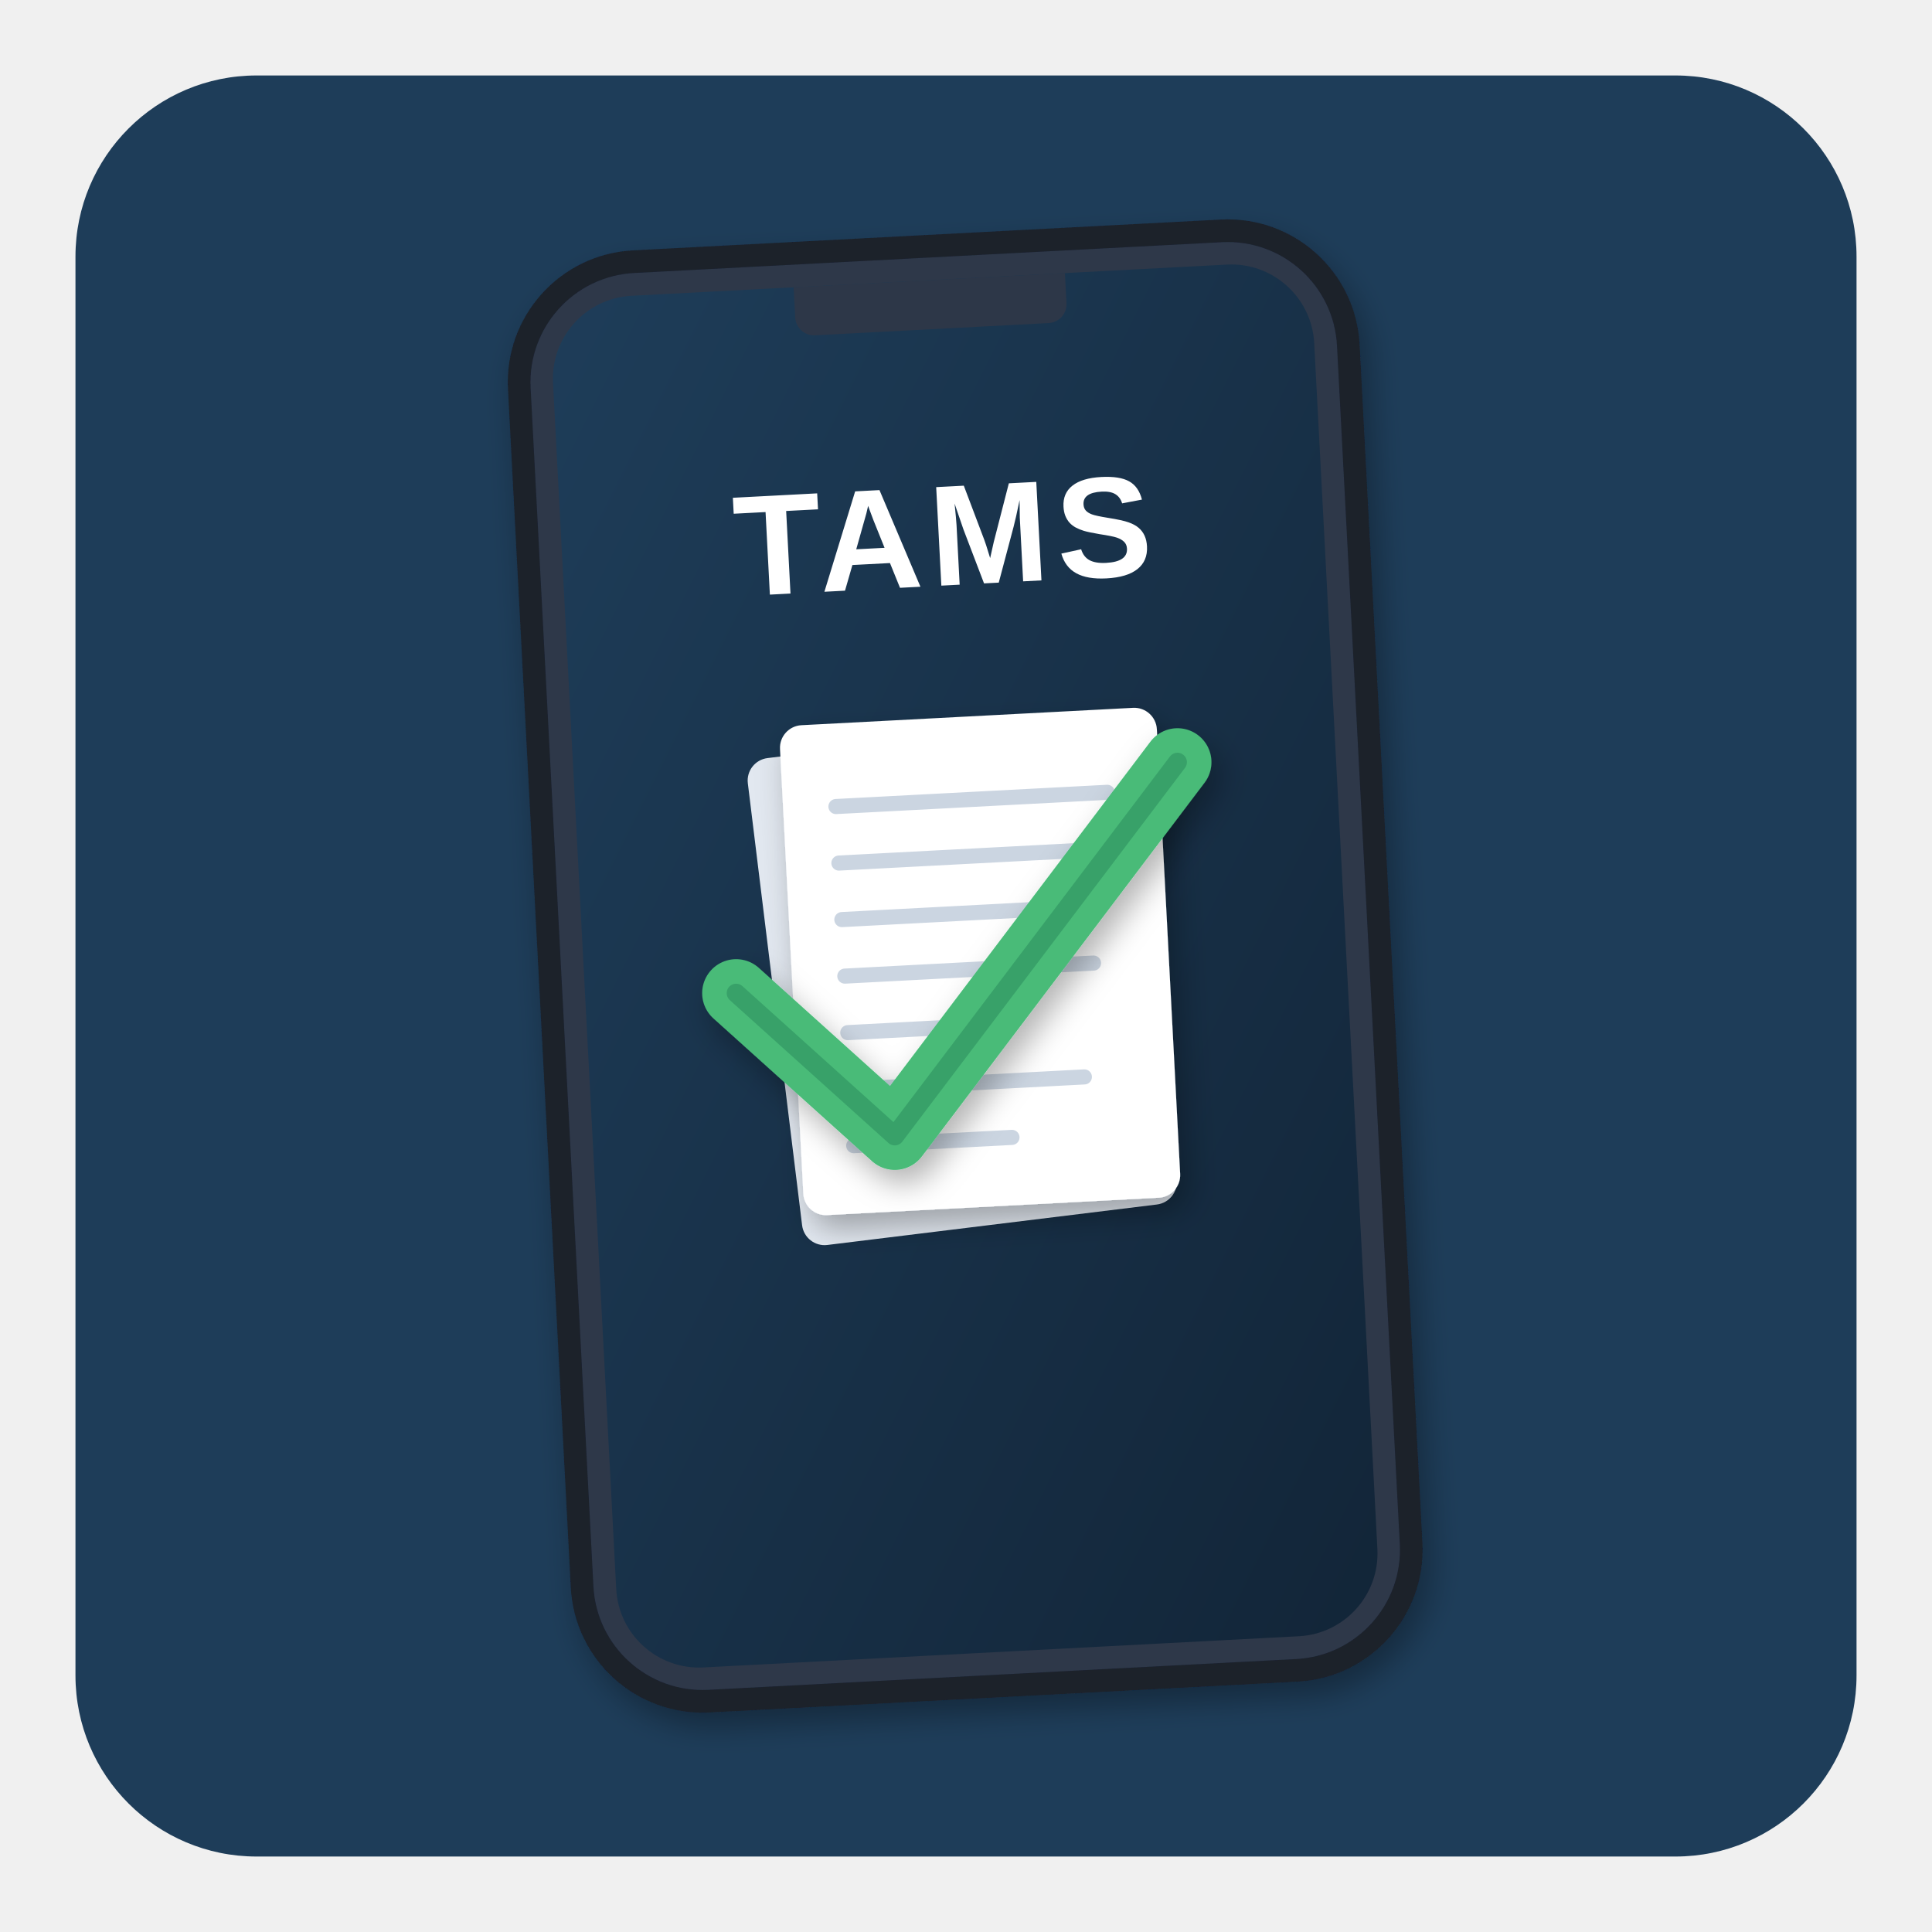
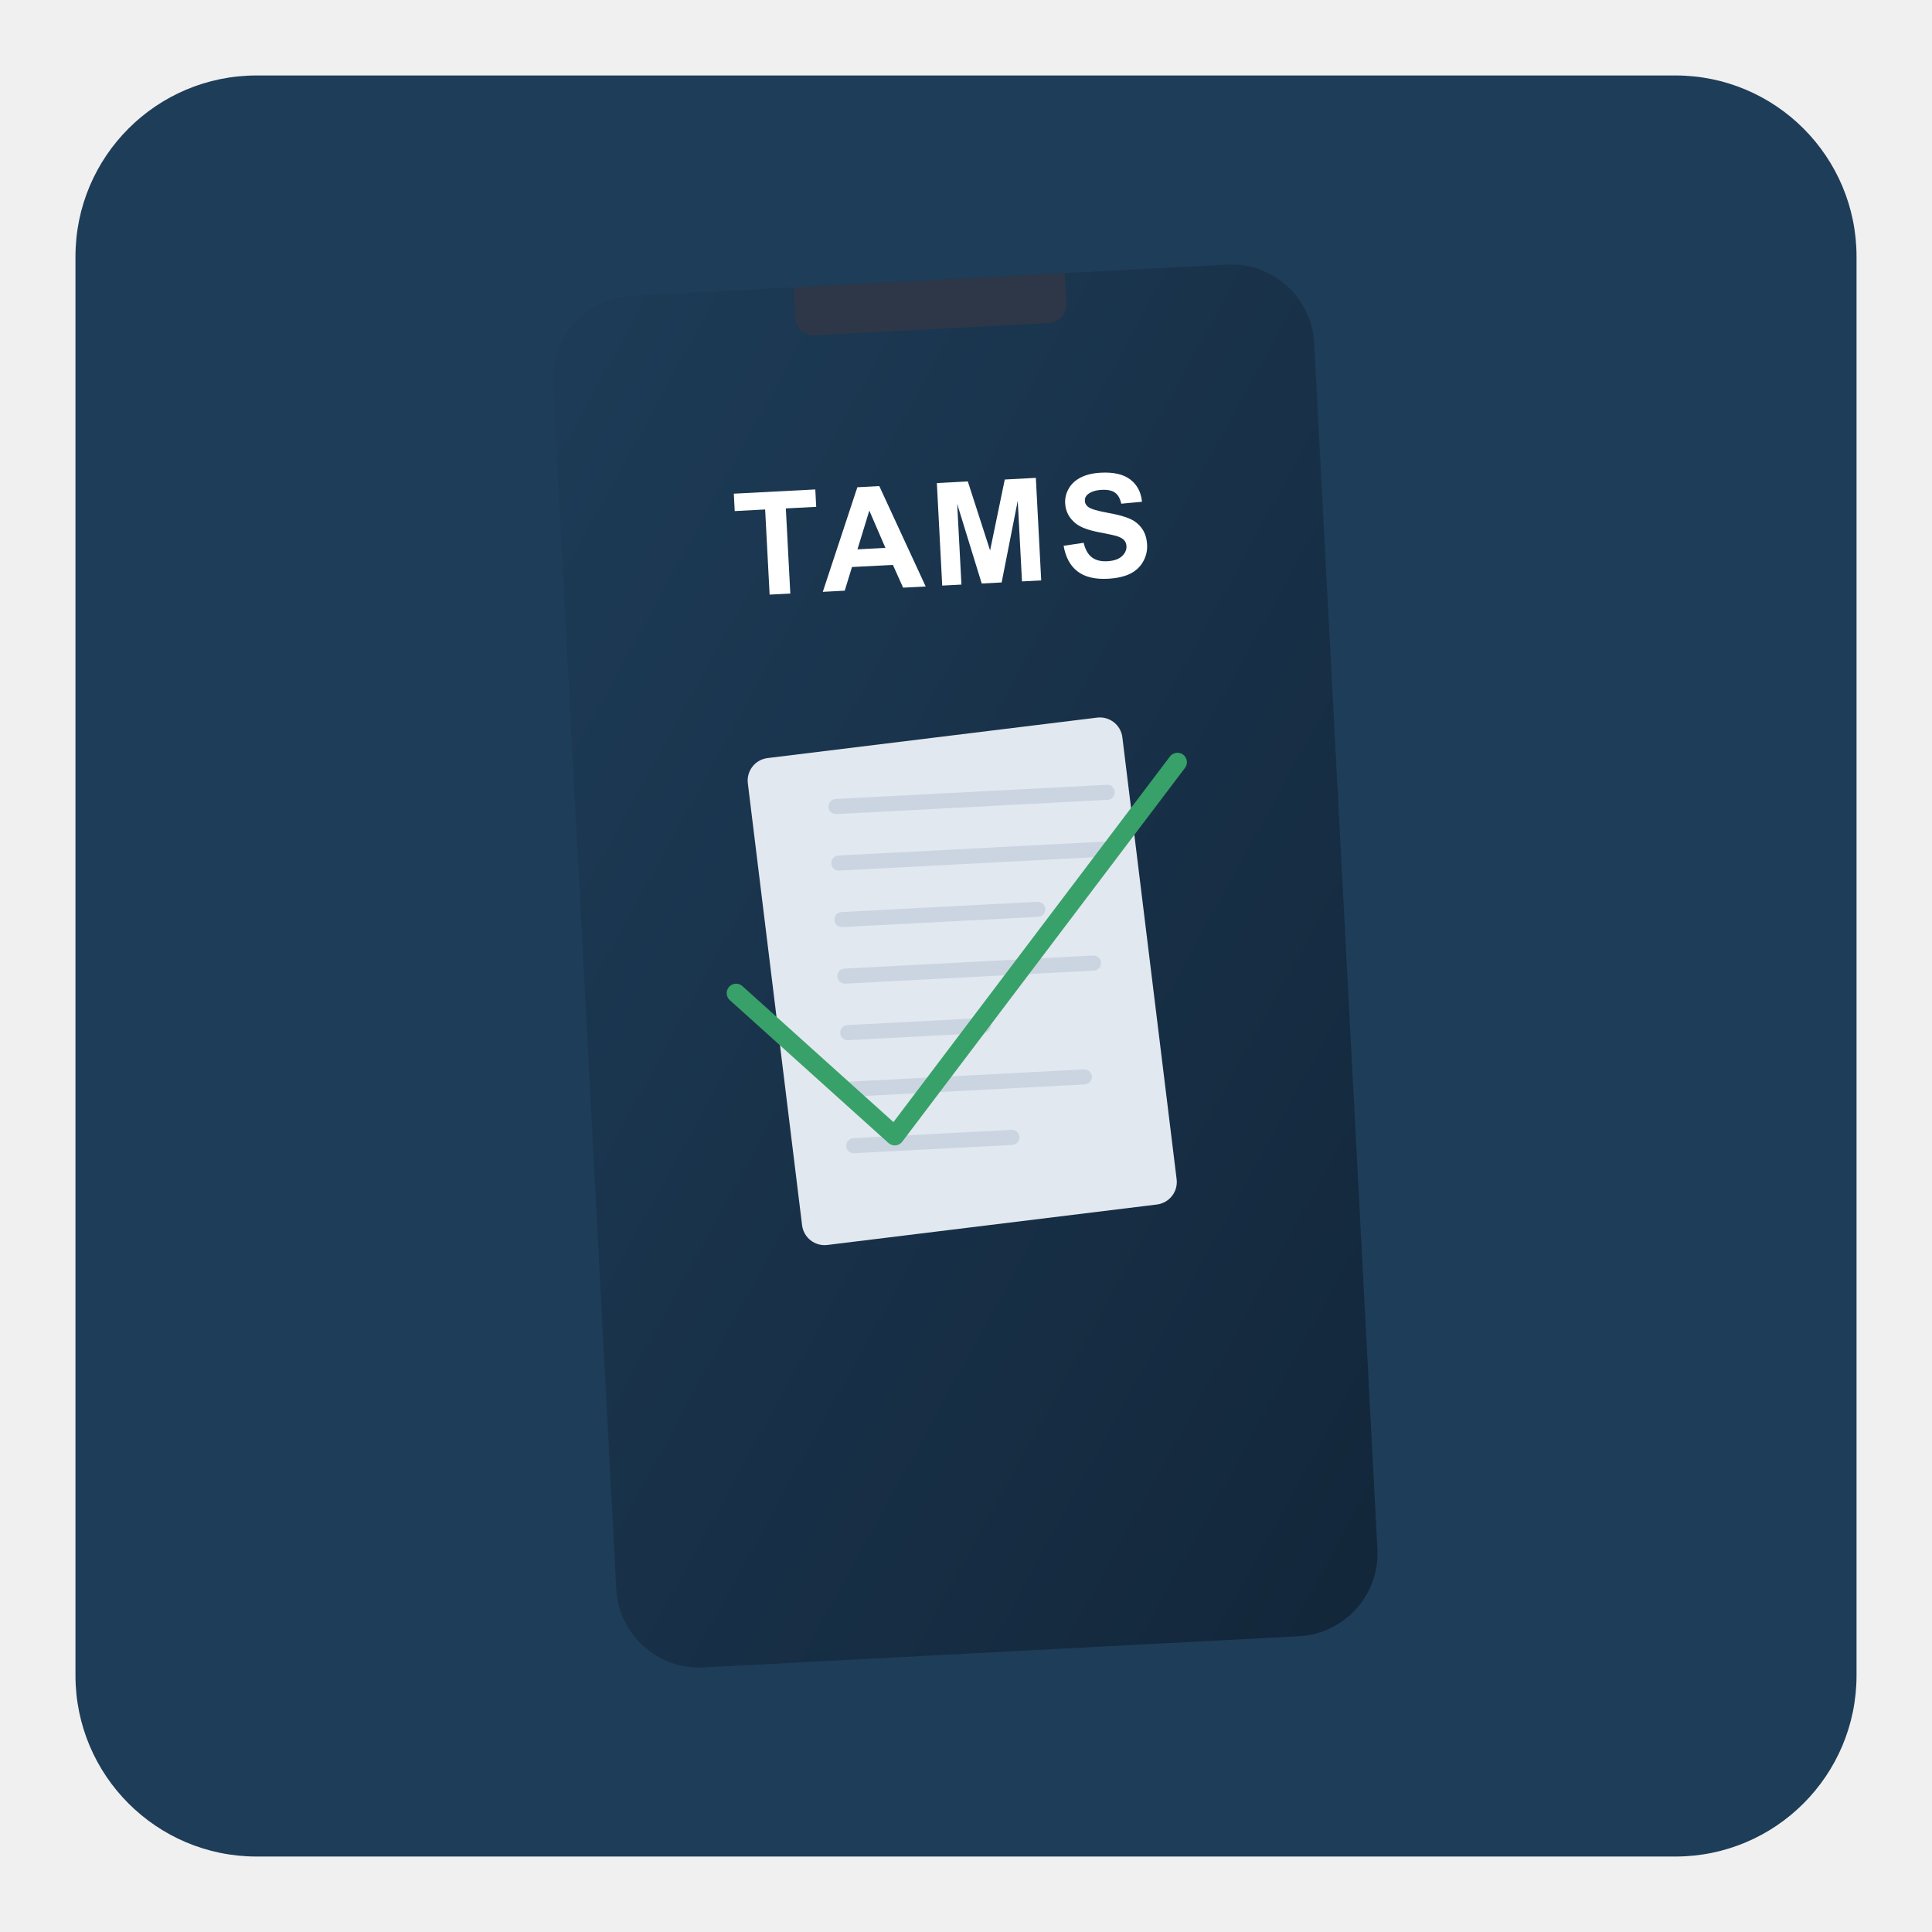
- <svg xmlns="http://www.w3.org/2000/svg" viewBox="0 0 512 512" width="100%" height="100%">
+ <svg xmlns="http://www.w3.org/2000/svg" xmlns:xlink="http://www.w3.org/1999/xlink" width="512px" height="512px" viewBox="0 0 512 512" version="1.1">
  <defs>
-     <linearGradient id="phoneBg" x1="0%" y1="0%" x2="100%" y2="100%">
-       <stop offset="0%" stop-color="#1e3d59" />
-       <stop offset="100%" stop-color="#122538" />
+     <g>
+       <symbol overflow="visible" id="glyph0-0">
+         <path style="stroke:none;" d="M 4.75 -0.25 L 3.5 -23.969 L 22.469 -24.969 L 23.719 -1.25 Z M 5.312 -0.875 L 23.094 -1.812 L 21.906 -24.344 L 4.125 -23.406 Z M 5.312 -0.875 " />
+       </symbol>
+       <symbol overflow="visible" id="glyph0-1">
+         <path style="stroke:none;" d="M 8.875 -0.469 L 7.688 -23.031 L -0.375 -22.609 L -0.609 -27.219 L 20.984 -28.344 L 21.219 -23.734 L 13.172 -23.312 L 14.359 -0.75 Z M 8.875 -0.469 " />
+       </symbol>
+       <symbol overflow="visible" id="glyph0-2">
+         <path style="stroke:none;" d="M 27.266 -1.422 L 21.281 -1.109 L 18.578 -7.141 L 7.734 -6.578 L 5.812 -0.312 L 0 0 L 9.156 -27.719 L 14.969 -28.031 Z M 16.594 -11.656 L 12.328 -21.531 L 9.188 -11.266 Z M 16.594 -11.656 " />
+       </symbol>
+       <symbol overflow="visible" id="glyph0-3">
+         <path style="stroke:none;" d="M 2.688 -0.141 L 1.266 -27.312 L 9.469 -27.75 L 15.375 -9.453 L 19.266 -28.25 L 27.5 -28.688 L 28.922 -1.516 L 23.828 -1.25 L 22.703 -22.625 L 18.438 -0.969 L 13.156 -0.688 L 6.656 -21.781 L 7.781 -0.406 Z M 2.688 -0.141 " />
+       </symbol>
+       <symbol overflow="visible" id="glyph0-4">
+         <path style="stroke:none;" d="M 0.906 -8.906 L 6.219 -9.703 C 6.633 -7.93 7.352 -6.648 8.375 -5.859 C 9.406 -5.078 10.754 -4.727 12.422 -4.812 C 14.191 -4.906 15.504 -5.348 16.359 -6.141 C 17.211 -6.93 17.613 -7.828 17.562 -8.828 C 17.52 -9.473 17.301 -10.008 16.906 -10.438 C 16.508 -10.863 15.832 -11.223 14.875 -11.516 C 14.219 -11.711 12.734 -12.031 10.422 -12.469 C 7.43 -13.039 5.32 -13.832 4.094 -14.844 C 2.352 -16.25 1.426 -18.023 1.312 -20.172 C 1.238 -21.555 1.562 -22.867 2.281 -24.109 C 3.008 -25.359 4.086 -26.336 5.516 -27.047 C 6.953 -27.766 8.719 -28.176 10.812 -28.281 C 14.219 -28.457 16.82 -27.844 18.625 -26.438 C 20.426 -25.031 21.441 -23.078 21.672 -20.578 L 16.188 -20.062 C 15.883 -21.438 15.332 -22.41 14.531 -22.984 C 13.727 -23.566 12.555 -23.816 11.016 -23.734 C 9.41 -23.648 8.176 -23.254 7.312 -22.547 C 6.75 -22.086 6.488 -21.508 6.531 -20.812 C 6.562 -20.164 6.859 -19.629 7.422 -19.203 C 8.148 -18.66 9.863 -18.145 12.562 -17.656 C 15.258 -17.176 17.266 -16.629 18.578 -16.016 C 19.891 -15.41 20.938 -14.539 21.719 -13.406 C 22.508 -12.281 22.945 -10.859 23.031 -9.141 C 23.113 -7.586 22.758 -6.109 21.969 -4.703 C 21.176 -3.297 20.008 -2.219 18.469 -1.469 C 16.926 -0.727 14.973 -0.297 12.609 -0.172 C 9.172 0.004 6.488 -0.648 4.562 -2.141 C 2.645 -3.629 1.426 -5.883 0.906 -8.906 Z M 0.906 -8.906 " />
+       </symbol>
+     </g>
+     <linearGradient id="linear0" gradientUnits="userSpaceOnUse" x1="0" y1="0" x2="1" y2="1" gradientTransform="matrix(237.3701,-12.44004,20.0321,382.2351,127.0899,71.10831)">
+       <stop offset="0" style="stop-color:rgb(11.765%,23.922%,34.902%);stop-opacity:1;" />
+       <stop offset="1" style="stop-color:rgb(7.059%,14.51%,21.961%);stop-opacity:1;" />
    </linearGradient>
-     <filter id="dropShadow" x="-10%" y="-10%" width="130%" height="130%">
-       <feDropShadow dx="2" dy="4" stdDeviation="4" flood-opacity="0.3" />
-     </filter>
  </defs>
-   <rect x="20" y="20" width="472" height="472" rx="48" ry="48" fill="#1e3d59" />
-   <g transform="rotate(-3, 256, 260)">
-     <rect x="146" y="65" width="220" height="382" rx="32" ry="32" fill="#2d3748" stroke="#1a202c" stroke-width="6" filter="url(#dropShadow)" />
-     <rect x="155" y="74" width="202" height="364" rx="22" ry="22" fill="url(#phoneBg)" />
-     <path d="M 220 74 L 220 82 A 5 5 0 0 0 225 87 L 287 87 A 5 5 0 0 0 292 82 L 292 74 Z" fill="#2d3748" />
-     <text x="256" y="155" font-family="Arial, Helvetica, sans-serif" font-weight="900" font-size="38" fill="#ffffff" text-anchor="middle" letter-spacing="2">TAMS</text>
-     <rect x="205" y="195" width="100" height="130" rx="6" fill="#e2e8f0" transform="rotate(-4, 255, 260)" />
-     <g transform="translate(0, 0)">
-       <rect x="210" y="190" width="100" height="130" rx="6" fill="#ffffff" filter="url(#dropShadow)" />
-       <line x1="224" y1="212" x2="296" y2="212" stroke="#cbd5e1" stroke-width="4" stroke-linecap="round" />
-       <line x1="224" y1="227" x2="296" y2="227" stroke="#cbd5e1" stroke-width="4" stroke-linecap="round" />
-       <line x1="224" y1="242" x2="276" y2="242" stroke="#cbd5e1" stroke-width="4" stroke-linecap="round" />
-       <line x1="224" y1="257" x2="290" y2="257" stroke="#cbd5e1" stroke-width="4" stroke-linecap="round" />
-       <line x1="224" y1="272" x2="260" y2="272" stroke="#cbd5e1" stroke-width="4" stroke-linecap="round" />
-       <line x1="224" y1="287" x2="286" y2="287" stroke="#cbd5e1" stroke-width="4" stroke-linecap="round" />
-       <line x1="224" y1="302" x2="266" y2="302" stroke="#cbd5e1" stroke-width="4" stroke-linecap="round" />
+   <g id="surface1">
+     <path style=" stroke:none;fill-rule:nonzero;fill:rgb(11.765%,23.922%,34.902%);fill-opacity:1;" d="M 68 20 L 444 20 C 470.508 20 492 41.492 492 68 L 492 444 C 492 470.508 470.508 492 444 492 L 68 492 C 41.492 492 20 470.508 20 444 L 20 68 C 20 41.492 41.492 20 68 20 Z M 68 20 " />
+     <path style=" stroke:none;fill-rule:nonzero;fill:url(#linear0);" d="M 167.375 78.391 L 325.156 70.121 C 337.289 69.484 347.645 78.805 348.277 90.938 L 365.027 410.5 C 365.66 422.633 356.34 432.984 344.207 433.621 L 186.426 441.891 C 174.289 442.527 163.938 433.207 163.305 421.07 L 146.555 101.512 C 145.918 89.379 155.238 79.023 167.375 78.391 Z M 167.375 78.391 " />
+     <path style=" stroke:none;fill-rule:nonzero;fill:rgb(17.647%,21.569%,28.235%);fill-opacity:1;" d="M 210.316 76.141 L 210.734 84.129 C 210.879 86.887 213.23 89.004 215.988 88.859 L 277.902 85.613 C 280.66 85.469 282.781 83.117 282.637 80.359 L 282.215 72.371 Z M 210.316 76.141 " />
+     <g style="fill:rgb(100%,100%,100%);fill-opacity:1;">
+       <use xlink:href="#glyph0-1" x="195.082" y="158.049" />
+       <use xlink:href="#glyph0-2" x="218.05" y="156.845" />
+       <use xlink:href="#glyph0-3" x="247.01" y="155.327" />
+       <use xlink:href="#glyph0-4" x="280.964" y="153.548" />
    </g>
-     <path d="M 195 260 L 235 300 L 315 205" fill="none" stroke="#48bb78" stroke-width="18" stroke-linecap="round" stroke-linejoin="round" filter="url(#dropShadow)" />
-     <path d="M 195 260 L 235 300 L 315 205" fill="none" stroke="#38a169" stroke-width="5" stroke-linecap="round" stroke-linejoin="round" />
+     <path style=" stroke:none;fill-rule:nonzero;fill:rgb(88.627%,90.98%,94.118%);fill-opacity:1;" d="M 203.406 200.898 L 290.75 190.176 C 294.039 189.77 297.035 192.109 297.438 195.398 L 311.82 312.52 C 312.223 315.809 309.883 318.801 306.594 319.207 L 219.25 329.93 C 215.961 330.332 212.969 327.996 212.562 324.707 L 198.184 207.586 C 197.781 204.297 200.117 201.305 203.406 200.898 Z M 203.406 200.898 " />
+     <path style="fill-rule:nonzero;fill:rgb(0%,0%,0%);fill-opacity:1;stroke-width:4;stroke-linecap:round;stroke-linejoin:miter;stroke:rgb(79.608%,83.529%,88.235%);stroke-opacity:1;stroke-miterlimit:4;" d="M 223.999 212.002 L 296.001 212 " transform="matrix(0.99863,-0.052336,0.052336,0.99863,-13.25651,13.75433)" />
+     <path style="fill-rule:nonzero;fill:rgb(0%,0%,0%);fill-opacity:1;stroke-width:4;stroke-linecap:round;stroke-linejoin:miter;stroke:rgb(79.608%,83.529%,88.235%);stroke-opacity:1;stroke-miterlimit:4;" d="M 224 226.999 L 296.001 227.001 " transform="matrix(0.99863,-0.052336,0.052336,0.99863,-13.25651,13.75433)" />
+     <path style="fill-rule:nonzero;fill:rgb(0%,0%,0%);fill-opacity:1;stroke-width:4;stroke-linecap:round;stroke-linejoin:miter;stroke:rgb(79.608%,83.529%,88.235%);stroke-opacity:1;stroke-miterlimit:4;" d="M 224 242 L 276.001 241.999 " transform="matrix(0.99863,-0.052336,0.052336,0.99863,-13.25651,13.75433)" />
+     <path style="fill-rule:nonzero;fill:rgb(0%,0%,0%);fill-opacity:1;stroke-width:4;stroke-linecap:round;stroke-linejoin:miter;stroke:rgb(79.608%,83.529%,88.235%);stroke-opacity:1;stroke-miterlimit:4;" d="M 224 257.001 L 290 257.002 " transform="matrix(0.99863,-0.052336,0.052336,0.99863,-13.25651,13.75433)" />
+     <path style="fill-rule:nonzero;fill:rgb(0%,0%,0%);fill-opacity:1;stroke-width:4;stroke-linecap:round;stroke-linejoin:miter;stroke:rgb(79.608%,83.529%,88.235%);stroke-opacity:1;stroke-miterlimit:4;" d="M 224 272.002 L 259.999 271.999 " transform="matrix(0.99863,-0.052336,0.052336,0.99863,-13.25651,13.75433)" />
+     <path style="fill-rule:nonzero;fill:rgb(0%,0%,0%);fill-opacity:1;stroke-width:4;stroke-linecap:round;stroke-linejoin:miter;stroke:rgb(79.608%,83.529%,88.235%);stroke-opacity:1;stroke-miterlimit:4;" d="M 224 286.999 L 285.999 287.002 " transform="matrix(0.99863,-0.052336,0.052336,0.99863,-13.25651,13.75433)" />
+     <path style="fill-rule:nonzero;fill:rgb(0%,0%,0%);fill-opacity:1;stroke-width:4;stroke-linecap:round;stroke-linejoin:miter;stroke:rgb(79.608%,83.529%,88.235%);stroke-opacity:1;stroke-miterlimit:4;" d="M 224 302 L 265.999 301.999 " transform="matrix(0.99863,-0.052336,0.052336,0.99863,-13.25651,13.75433)" />
+     <path style="fill:none;stroke-width:5;stroke-linecap:round;stroke-linejoin:round;stroke:rgb(21.961%,63.137%,41.176%);stroke-opacity:1;stroke-miterlimit:4;" d="M 194.998 259.999 L 234.999 299.999 L 314.998 205.001 " transform="matrix(0.99863,-0.052336,0.052336,0.99863,-13.25651,13.75433)" />
  </g>
</svg>
